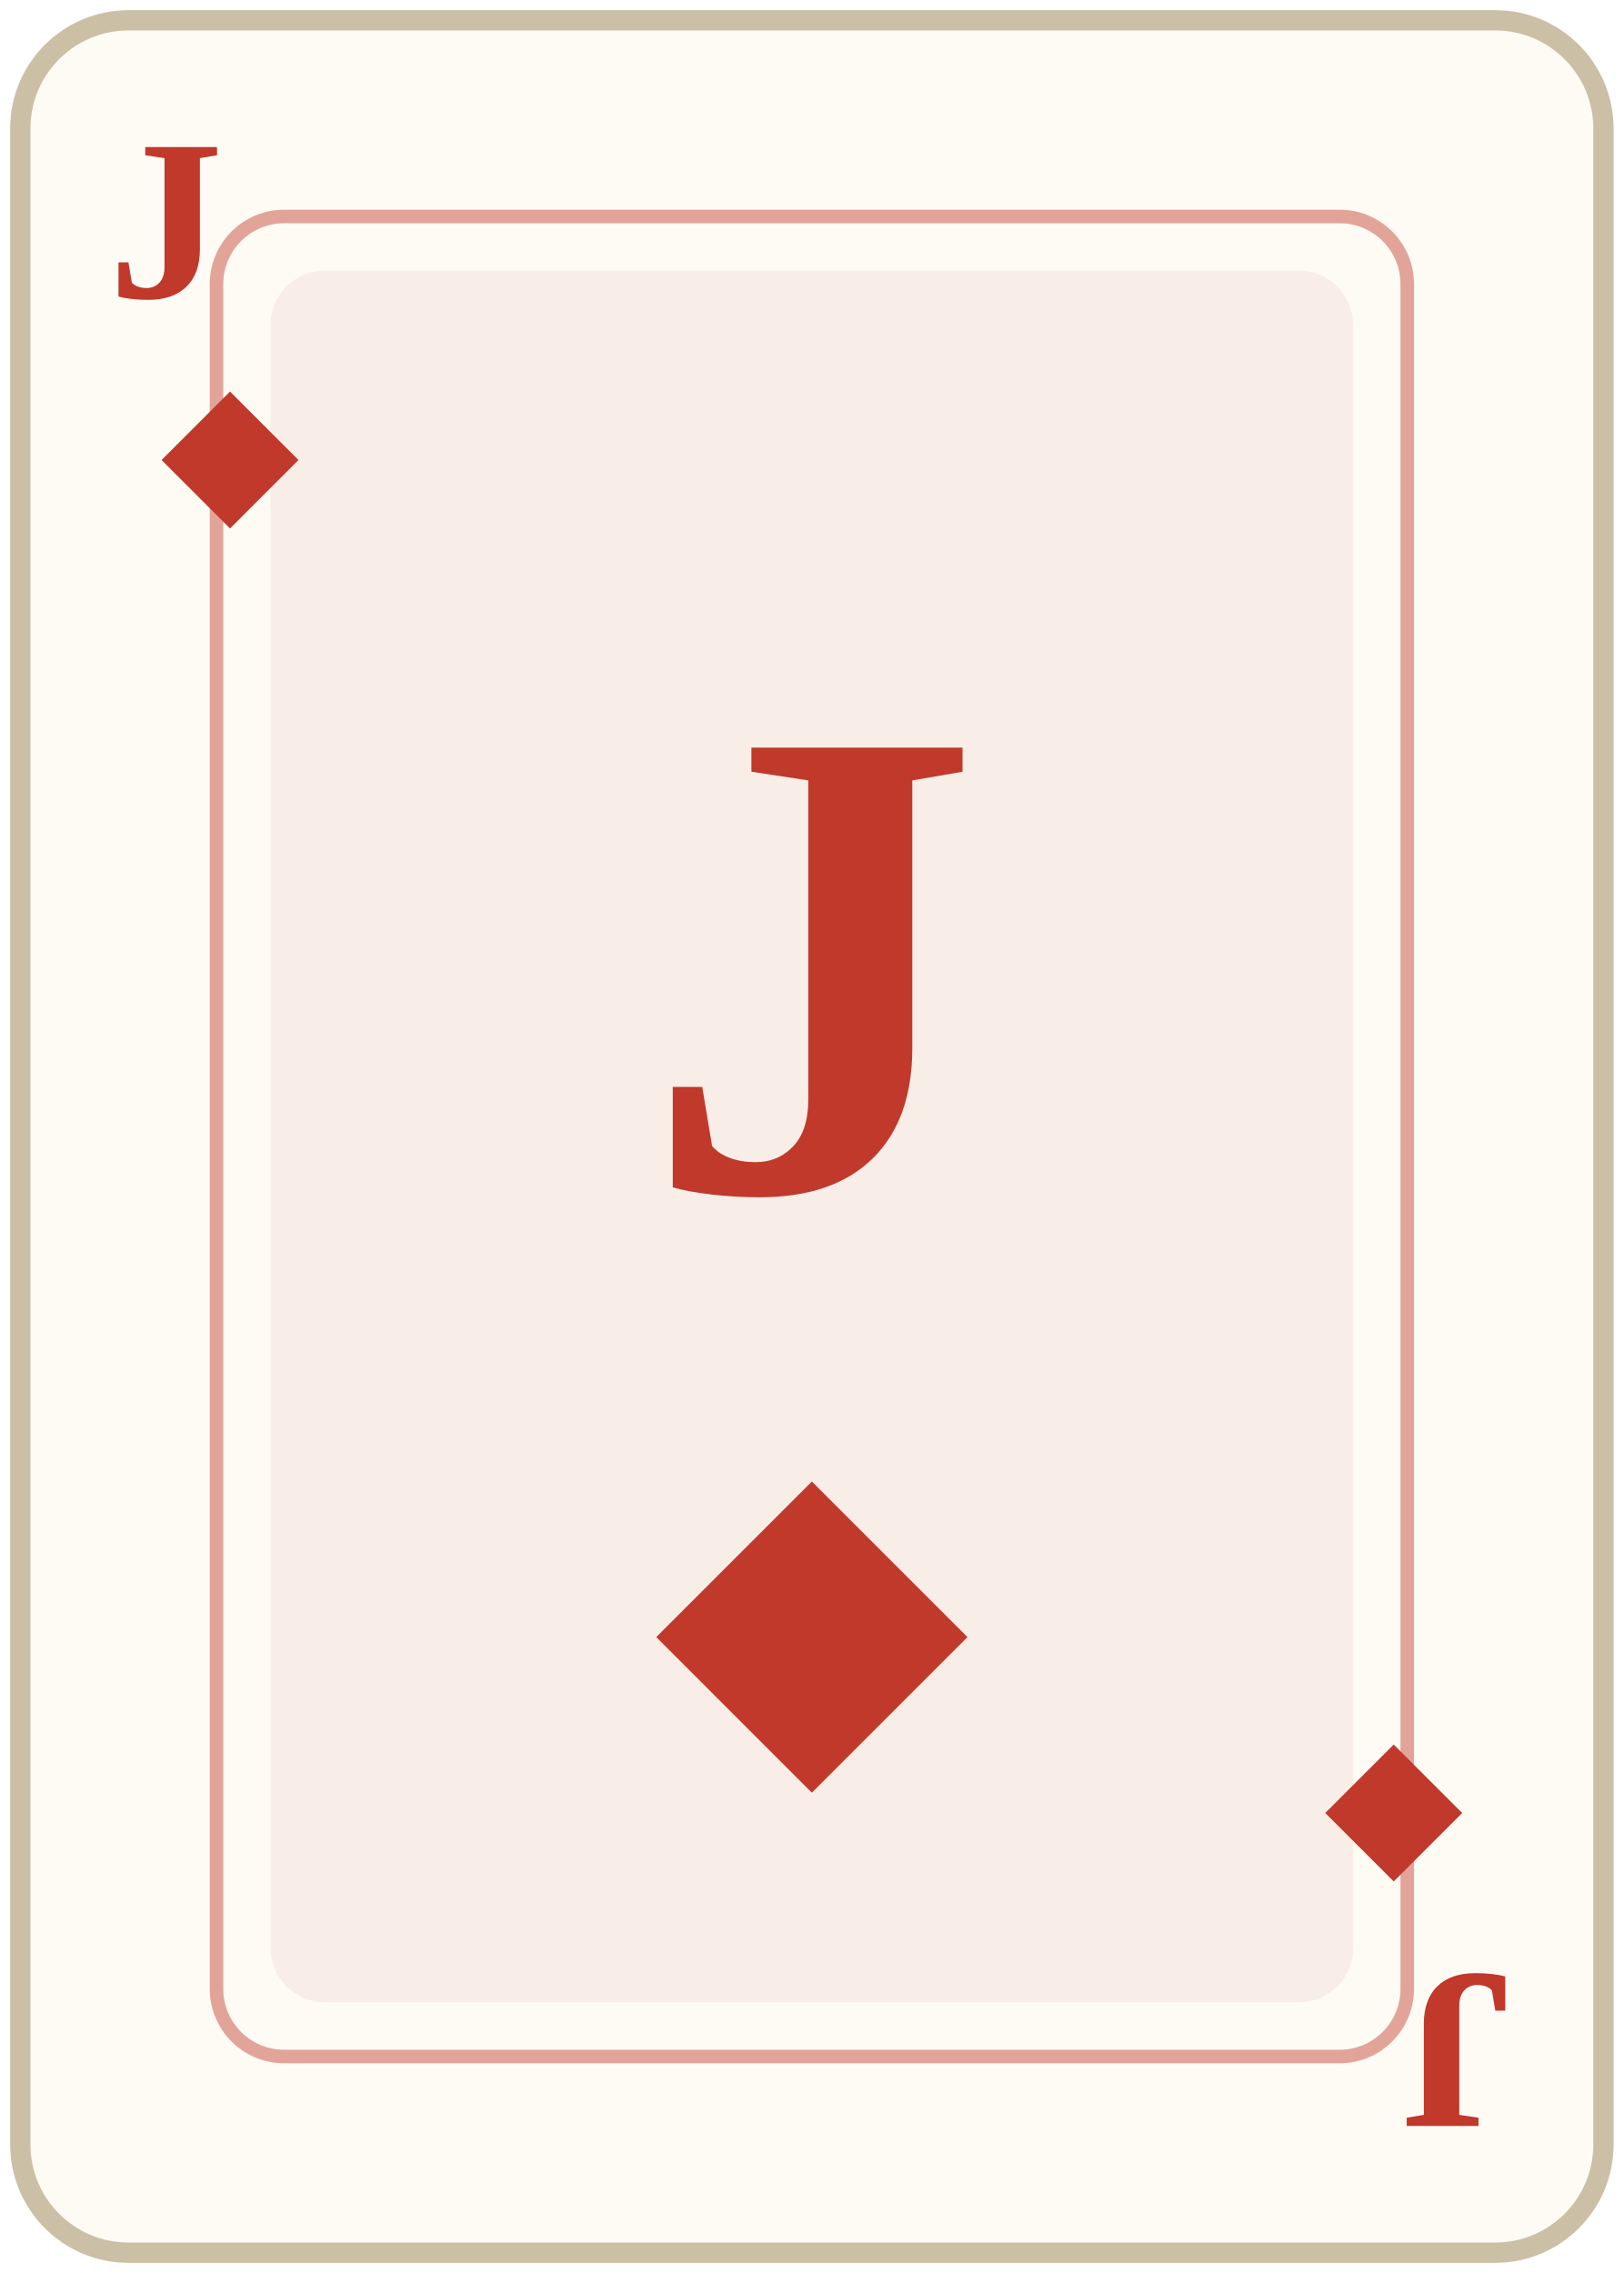
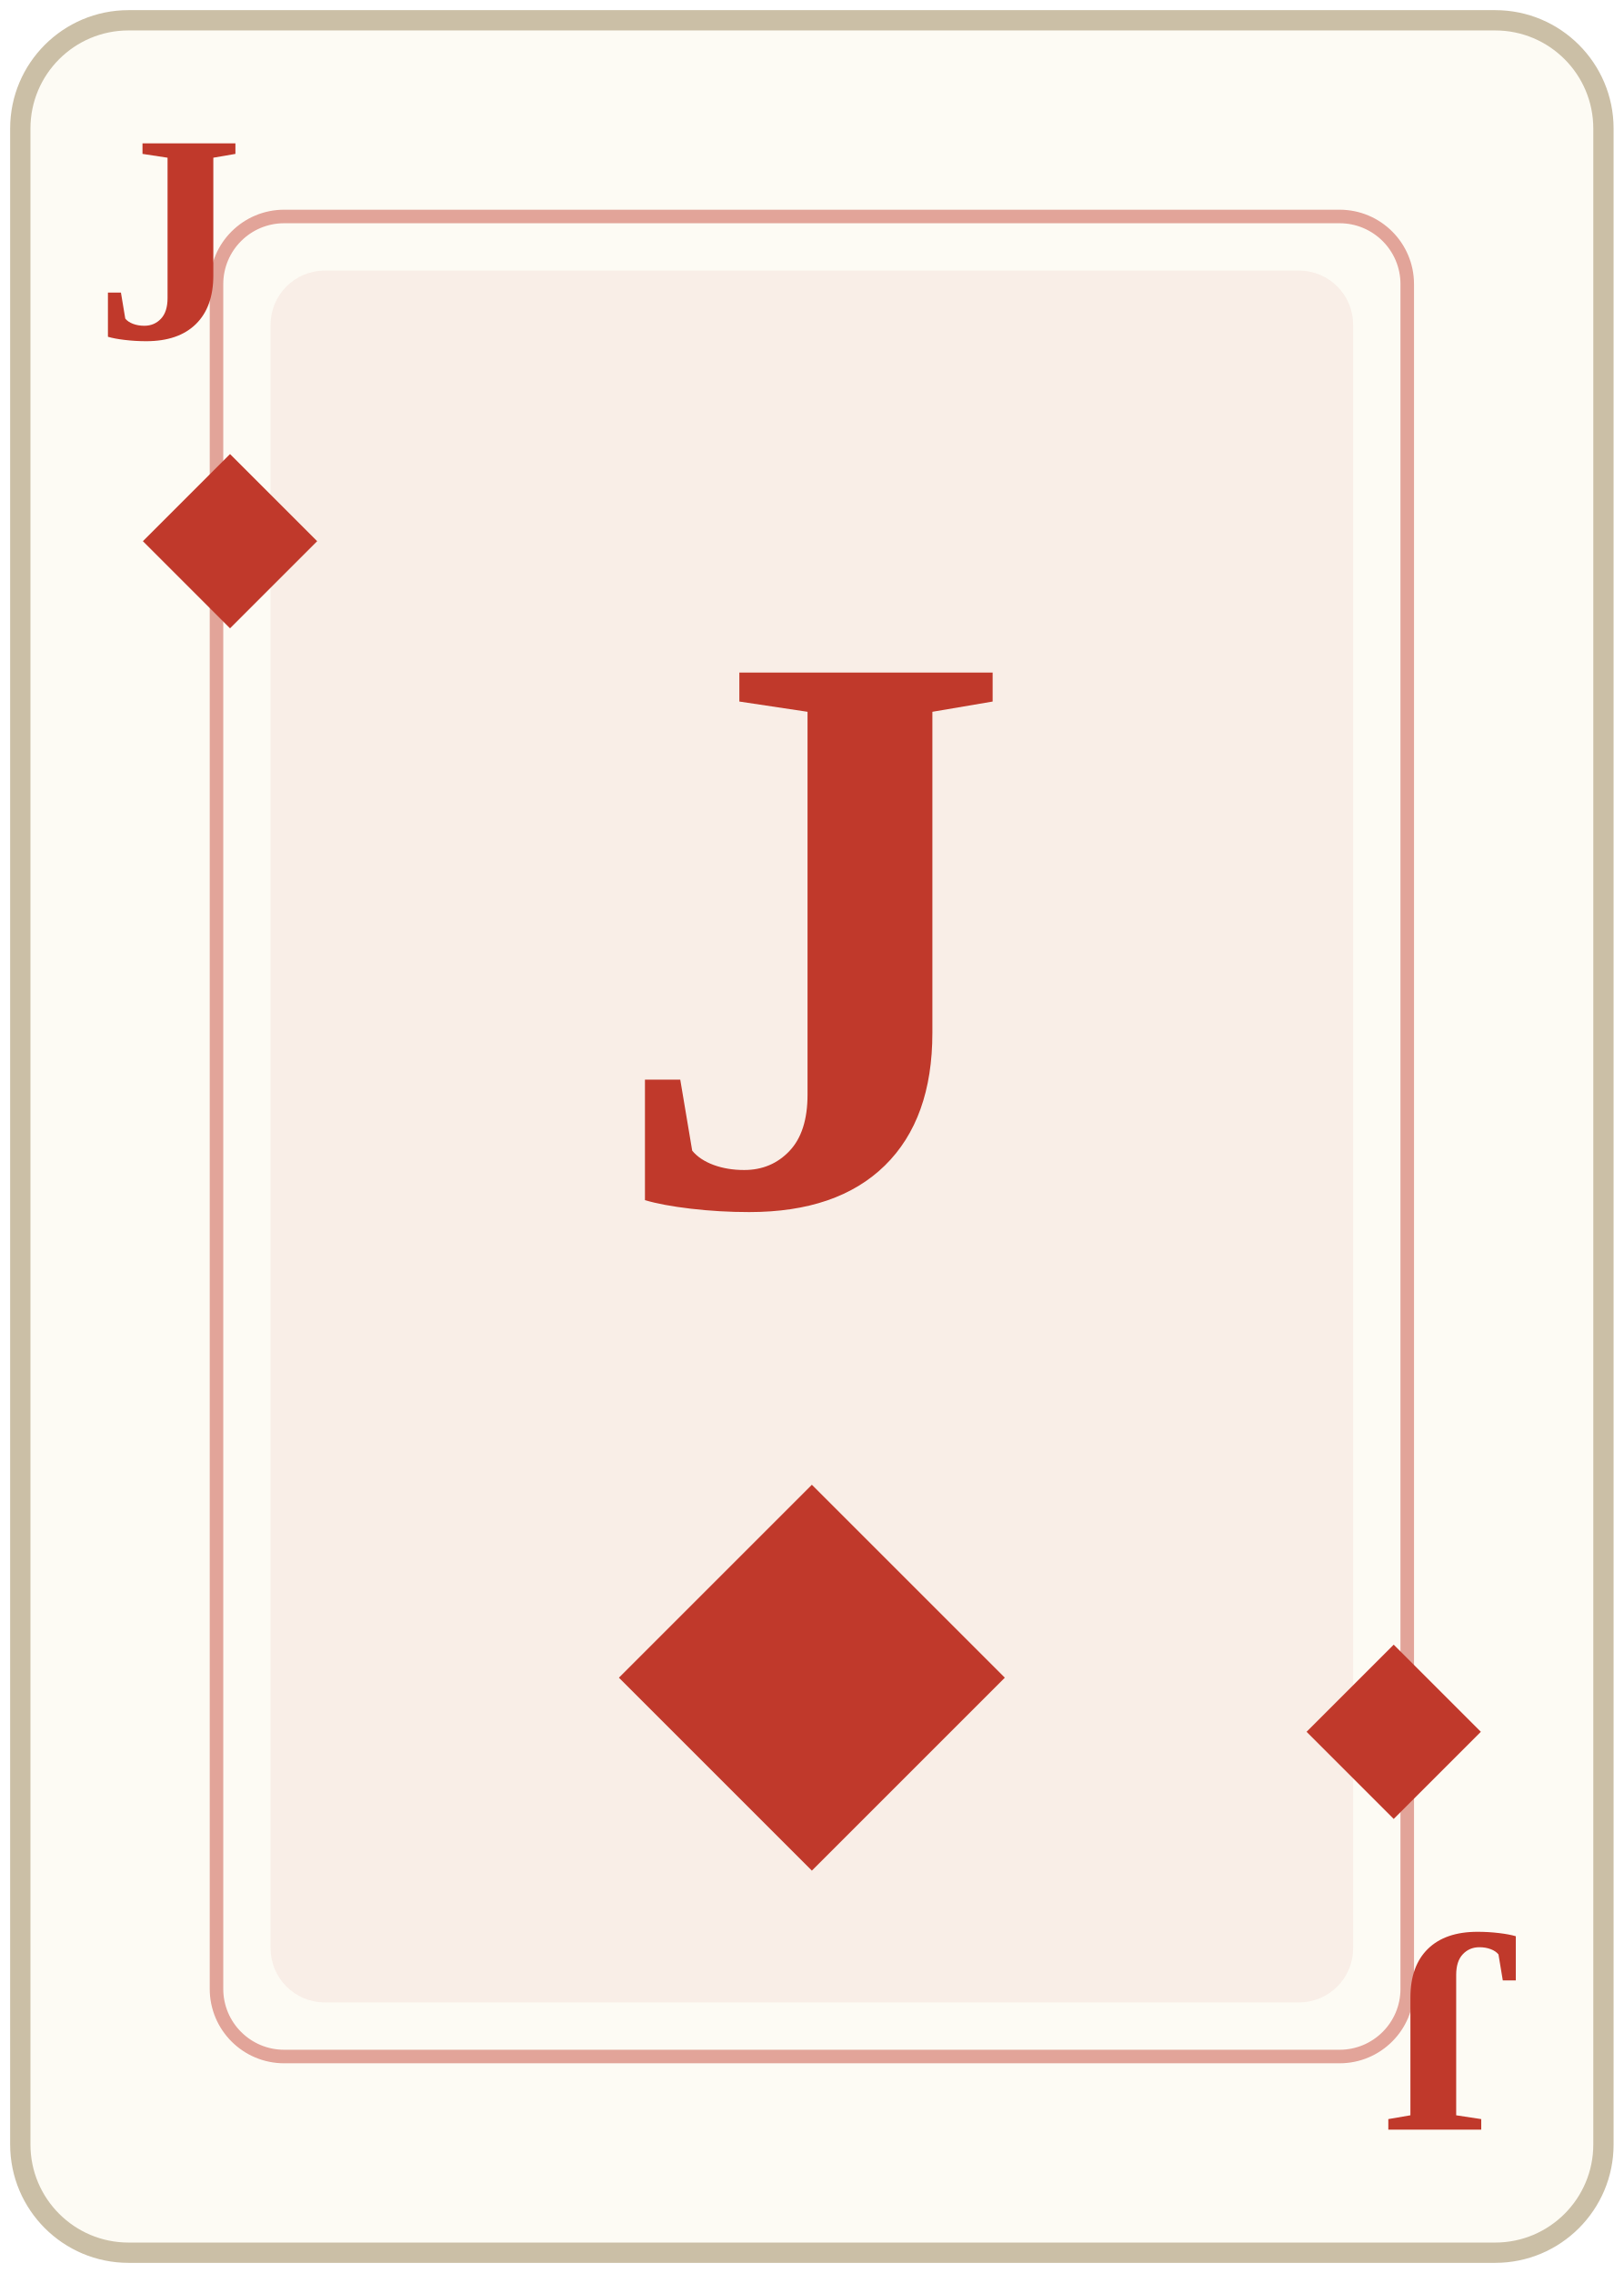
<svg xmlns="http://www.w3.org/2000/svg" viewBox="0 0 240 336" width="240" height="336">
  <rect x="3" y="3" width="234" height="330" rx="16" fill="#fdfbf4" stroke="#cbbfa6" stroke-width="3" />
  <rect x="32" y="32" width="176" height="272" rx="10" fill="none" stroke="#c0392b" stroke-width="2" opacity="0.45" />
  <rect x="40" y="40" width="160" height="256" rx="8" fill="#c0392b" opacity="0.07" />
-   <text x="120" y="176" text-anchor="middle" font-family="Georgia,'Times New Roman',serif" font-size="100" font-weight="700" fill="#c0392b">J</text>
-   <g transform="translate(120,242) scale(0.5) translate(-50,-50)">
+   <text x="120" y="178" text-anchor="middle" font-family="Georgia,'Times New Roman',serif" font-size="120" font-weight="700" fill="#c0392b">J</text>
+   <g transform="translate(120,248) scale(0.62) translate(-50,-50)">
    <polygon points="50,4 96,50 50,96 4,50" fill="#c0392b" />
  </g>
-   <g transform="translate(16,14)">
-     <text x="0" y="30" font-family="Georgia,'Times New Roman',serif" font-size="34" font-weight="700" fill="#c0392b">J</text>
-     <g transform="translate(18,54) scale(0.22) translate(-50,-50)">
+   <g transform="translate(14,12)">
+     <text x="0" y="38" font-family="Georgia,'Times New Roman',serif" font-size="44" font-weight="700" fill="#c0392b">J</text>
+     <g transform="translate(20,68) scale(0.28) translate(-50,-50)">
      <polygon points="50,4 96,50 50,96 4,50" fill="#c0392b" />
    </g>
  </g>
  <g transform="rotate(180 120 168)">
-     <g transform="translate(16,14)">
-       <text x="0" y="30" font-family="Georgia,'Times New Roman',serif" font-size="34" font-weight="700" fill="#c0392b">J</text>
-       <g transform="translate(18,54) scale(0.22) translate(-50,-50)">
+     <g transform="translate(14,12)">
+       <text x="0" y="38" font-family="Georgia,'Times New Roman',serif" font-size="44" font-weight="700" fill="#c0392b">J</text>
+       <g transform="translate(20,68) scale(0.28) translate(-50,-50)">
        <polygon points="50,4 96,50 50,96 4,50" fill="#c0392b" />
      </g>
    </g>
  </g>
</svg>
